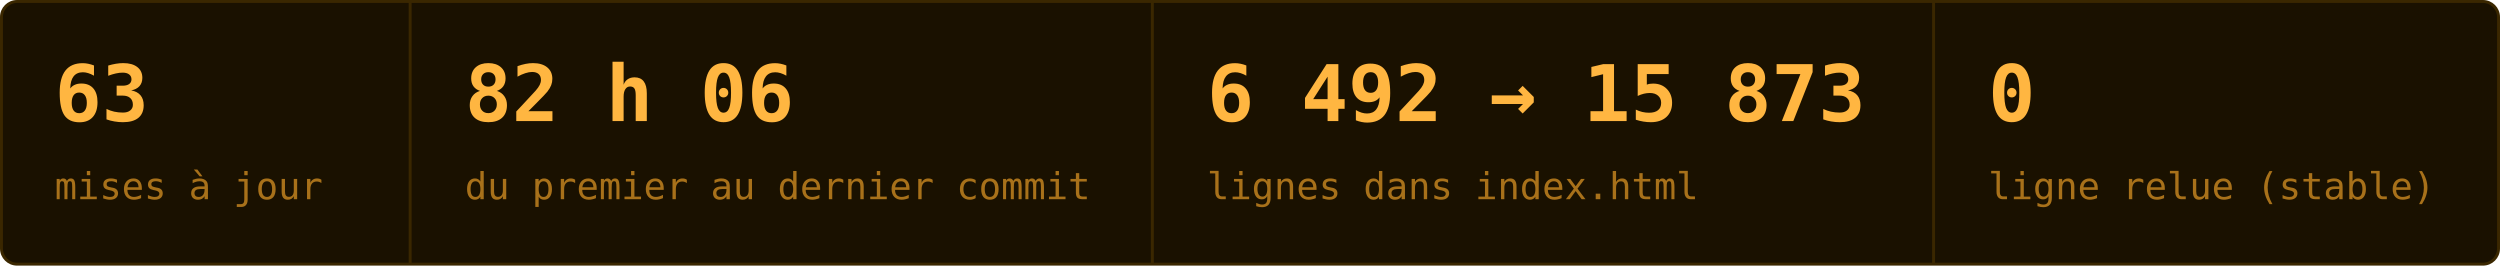
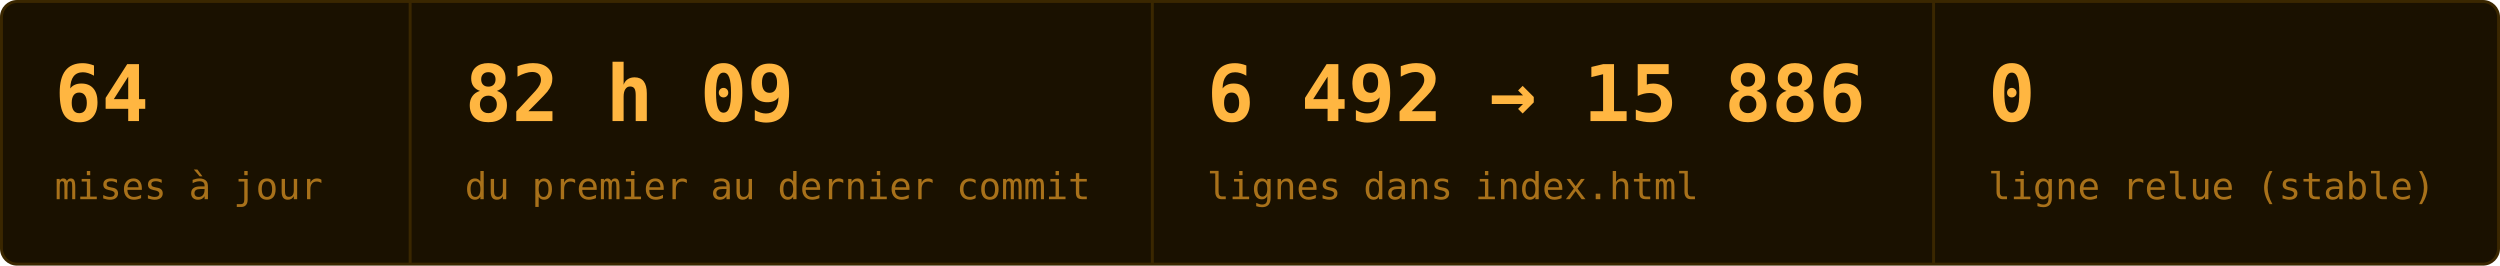
- <svg xmlns="http://www.w3.org/2000/svg" width="1280" height="136" viewBox="0 0 1280 136" role="img" aria-label="En chiffres : 63 mises à jour, 82 h 06 du premier au dernier commit, 6 492 → 15 873 lignes dans index.html, 0 ligne relue (stable)">
+ <svg xmlns="http://www.w3.org/2000/svg" width="1280" height="136" viewBox="0 0 1280 136" role="img" aria-label="En chiffres : 64 mises à jour, 82 h 09 du premier au dernier commit, 6 492 → 15 886 lignes dans index.html, 0 ligne relue (stable)">
  <rect x=".75" y=".75" width="1278.5" height="134.5" rx="8" fill="#1a1100" stroke="#3a2700" stroke-width="1.5" />
-   <text x="28.0" y="62" font-family="'JetBrains Mono', 'Cascadia Mono', Consolas, Menlo, 'DejaVu Sans Mono', monospace" font-size="40" font-weight="700" fill="#ffb641">63</text>
+   <text x="28.0" y="62" font-family="'JetBrains Mono', 'Cascadia Mono', Consolas, Menlo, 'DejaVu Sans Mono', monospace" font-size="40" font-weight="700" fill="#ffb641">64</text>
  <text x="28.0" y="102" font-family="'JetBrains Mono', 'Cascadia Mono', Consolas, Menlo, 'DejaVu Sans Mono', monospace" font-size="19" fill="#a8711a">mises à jour</text>
  <line x1="210.0" y1="1" x2="210.0" y2="135" stroke="#3a2700" stroke-width="1.5" />
-   <text x="238.0" y="62" font-family="'JetBrains Mono', 'Cascadia Mono', Consolas, Menlo, 'DejaVu Sans Mono', monospace" font-size="40" font-weight="700" fill="#ffb641">82 h 06</text>
+   <text x="238.0" y="62" font-family="'JetBrains Mono', 'Cascadia Mono', Consolas, Menlo, 'DejaVu Sans Mono', monospace" font-size="40" font-weight="700" fill="#ffb641">82 h 09</text>
  <text x="238.0" y="102" font-family="'JetBrains Mono', 'Cascadia Mono', Consolas, Menlo, 'DejaVu Sans Mono', monospace" font-size="19" fill="#a8711a">du premier au dernier commit</text>
  <line x1="590.0" y1="1" x2="590.0" y2="135" stroke="#3a2700" stroke-width="1.5" />
-   <text x="618.0" y="62" font-family="'JetBrains Mono', 'Cascadia Mono', Consolas, Menlo, 'DejaVu Sans Mono', monospace" font-size="40" font-weight="700" fill="#ffb641">6 492 → 15 873</text>
+   <text x="618.0" y="62" font-family="'JetBrains Mono', 'Cascadia Mono', Consolas, Menlo, 'DejaVu Sans Mono', monospace" font-size="40" font-weight="700" fill="#ffb641">6 492 → 15 886</text>
  <text x="618.0" y="102" font-family="'JetBrains Mono', 'Cascadia Mono', Consolas, Menlo, 'DejaVu Sans Mono', monospace" font-size="19" fill="#a8711a">lignes dans index.html</text>
  <line x1="990.0" y1="1" x2="990.0" y2="135" stroke="#3a2700" stroke-width="1.5" />
  <text x="1018.0" y="62" font-family="'JetBrains Mono', 'Cascadia Mono', Consolas, Menlo, 'DejaVu Sans Mono', monospace" font-size="40" font-weight="700" fill="#ffb641">0</text>
  <text x="1018.0" y="102" font-family="'JetBrains Mono', 'Cascadia Mono', Consolas, Menlo, 'DejaVu Sans Mono', monospace" font-size="19" fill="#a8711a">ligne relue (stable)</text>
</svg>
